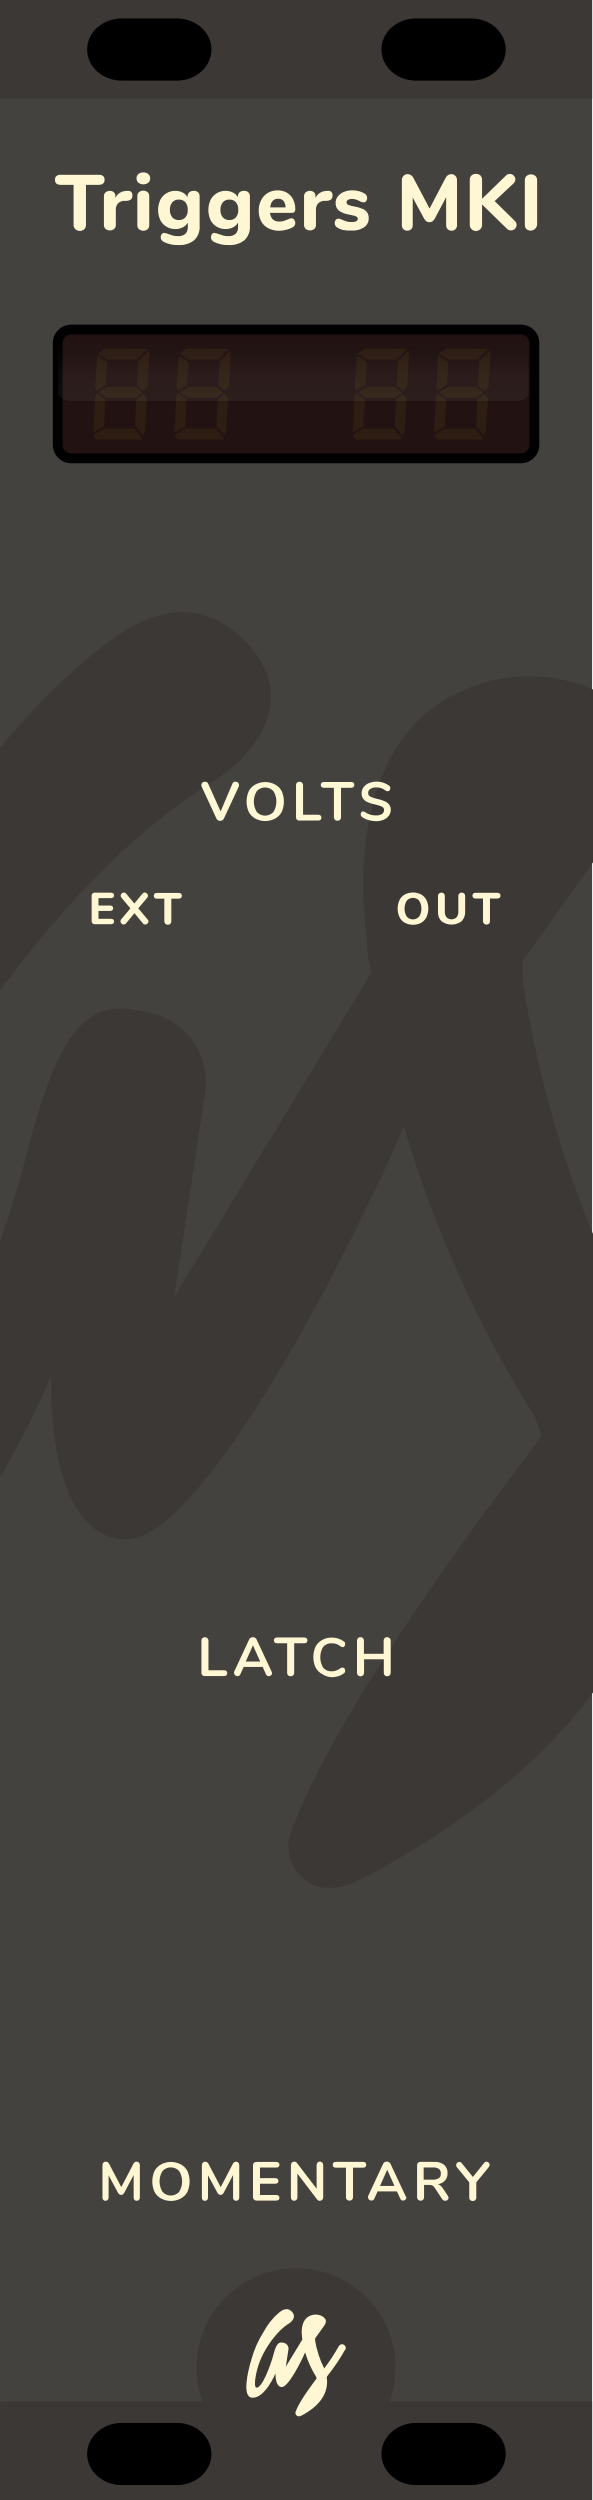
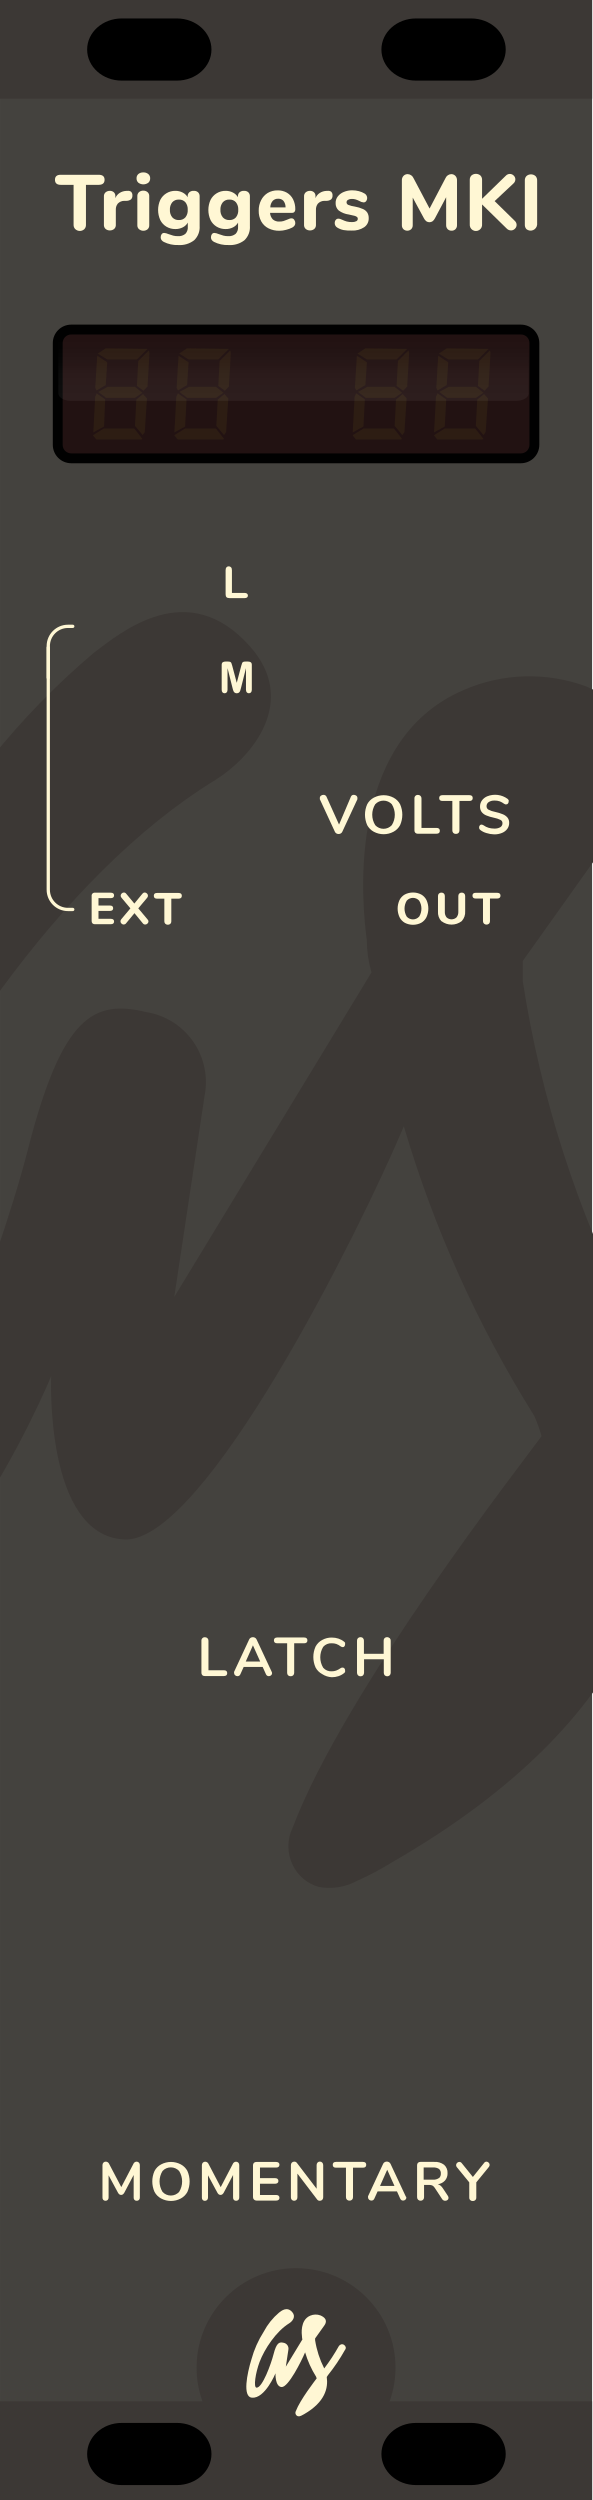
<svg xmlns="http://www.w3.org/2000/svg" xmlns:xlink="http://www.w3.org/1999/xlink" width="90" height="380" viewBox="0 0 23.812 100.542" version="1.1" id="svg4541">
  <defs id="defs4535">
    <linearGradient xlink:href="#linearGradient1003" id="linearGradient1005-6" x1="3.25" y1="84.556" x2="3.25" y2="73.21" gradientUnits="userSpaceOnUse" gradientTransform="matrix(0.9383194,0,0,0.9559716,64.84316,80.26247)" />
    <linearGradient id="linearGradient1003">
      <stop style="stop-color:#ffffff;stop-opacity:0.055" offset="0" id="stop999" />
      <stop id="stop1007" offset="0.43" style="stop-color:#ffffff;stop-opacity:0.039" />
      <stop style="stop-color:#000000;stop-opacity:0;" offset="1" id="stop1001" />
    </linearGradient>
  </defs>
  <g id="layer3" transform="translate(0,8.0744425e-6)">
    <g id="g1199" />
    <rect style="opacity:1;vector-effect:none;fill:#44423e;fill-opacity:1;stroke:none;stroke-width:0.223;stroke-linecap:butt;stroke-linejoin:miter;stroke-miterlimit:4;stroke-dasharray:none;stroke-dashoffset:0;stroke-opacity:1" id="rect1709" width="23.812" height="100.542" x="6.6526909e-06" y="-8.0744421e-06" />
    <g transform="matrix(2.098122,0,0,2.098122,-113.9269,-706.23)" data-name="Layer 2" id="g1661" style="fill:#3c3835;fill-opacity:1">
      <g data-name="Layer 1-2" id="g1659" style="fill:#3c3835;fill-opacity:1">
        <path style="fill:#3c3835;fill-opacity:1" d="m 71.31,357 a 0.91,0.91 0 0 0 -0.41,-0.53 0.77,0.77 0 0 0 -0.64,-0.1 0.91,0.91 0 0 0 -0.53,0.41 43.94,43.94 0 0 1 -3.33,5.08 21.5,21.5 0 0 1 -2.08,-6.45 v -0.39 l 2,-2.81 c 0.24,-0.34 1.26,-1.56 -0.78,-2.45 a 3.15,3.15 0 0 0 -2.36,0.07 c -2.32,1 -1.92,4.26 -1.85,4.79 q 0,0.31 0.09,0.62 l -3.78,6.22 c 0,0 0.49,-3.26 0.58,-3.85 A 1.36,1.36 0 0 0 57.1,356 c -1,-0.24 -1.61,0.06 -2.27,2.65 -0.56,2.19 -2.54,7.64 -3.86,7.6 -0.78,0 -0.24,-3.41 0.68,-5.87 1.12,-2.95 3.78,-7 6.78,-8.83 0.69,-0.43 1.6,-1.5 0.66,-2.56 -1.19,-1.34 -2.46,-0.28 -3,0.13 a 14.68,14.68 0 0 0 -3.49,4.35 22.82,22.82 0 0 0 -2.81,6.33 c -1,3.25 -2.07,8.54 0.1,8.74 3,0.27 5.39,-5.56 5.39,-5.56 0,0 -0.13,3.05 1.4,3.13 1.53,0.08 4.51,-5.9 5.36,-7.92 a 22.36,22.36 0 0 0 2.5,5.55 2.87,2.87 0 0 1 0.14,0.39 c -0.34,0.47 -3.77,4.86 -4.77,7.5 a 0.82,0.82 0 0 0 0,0.72 0.79,0.79 0 0 0 0.5,0.42 1.12,1.12 0 0 0 0.74,-0.12 5.53,5.53 0 0 0 0.66,-0.35 c 4.83,-2.78 5.52,-6 5.17,-8.48 a 2.08,2.08 0 0 1 0.26,-0.4 42.2,42.2 0 0 0 3.89,-5.77 0.76,0.76 0 0 0 0.18,-0.65 z" class="cls-4" id="path1657" />
      </g>
    </g>
    <rect style="opacity:1;vector-effect:none;fill:#3c3835;fill-opacity:1;stroke:none;stroke-width:0.223;stroke-linecap:butt;stroke-linejoin:miter;stroke-miterlimit:4;stroke-dasharray:none;stroke-dashoffset:0;stroke-opacity:1" id="rect1759" width="23.812" height="3.969" x="6.6526909e-06" y="96.573" />
    <rect y="-8.0744421e-06" x="6.6526909e-06" height="3.969" width="23.812" id="rect1806" style="opacity:1;vector-effect:none;fill:#3c3835;fill-opacity:1;stroke:none;stroke-width:0.223;stroke-linecap:butt;stroke-linejoin:miter;stroke-miterlimit:4;stroke-dasharray:none;stroke-dashoffset:0;stroke-opacity:1" />
    <g transform="translate(0,6.702779)" style="display:inline" id="g2195">
      <circle style="opacity:1;vector-effect:none;fill:#3c3835;fill-opacity:1;stroke:none;stroke-width:0.197;stroke-linecap:butt;stroke-linejoin:miter;stroke-miterlimit:4;stroke-dasharray:none;stroke-dashoffset:0;stroke-opacity:1" id="circle1732" cx="11.906" cy="88.516" r="4" />
      <g style="fill:#fff7d4;fill-opacity:1" id="g1738" data-name="Layer 2" transform="matrix(0.1762202,0,0,0.1762202,1.337592,24.78075)">
        <g style="fill:#fff7d4;fill-opacity:1" id="g1736" data-name="Layer 1-2">
          <path id="path1734" class="cls-4" d="m 71.31,357 a 0.91,0.91 0 0 0 -0.41,-0.53 0.77,0.77 0 0 0 -0.64,-0.1 0.91,0.91 0 0 0 -0.53,0.41 43.94,43.94 0 0 1 -3.33,5.08 21.5,21.5 0 0 1 -2.08,-6.45 v -0.39 l 2,-2.81 c 0.24,-0.34 1.26,-1.56 -0.78,-2.45 a 3.15,3.15 0 0 0 -2.36,0.07 c -2.32,1 -1.92,4.26 -1.85,4.79 q 0,0.31 0.09,0.62 l -3.78,6.22 c 0,0 0.49,-3.26 0.58,-3.85 A 1.36,1.36 0 0 0 57.1,356 c -1,-0.24 -1.61,0.06 -2.27,2.65 -0.56,2.19 -2.54,7.64 -3.86,7.6 -0.78,0 -0.24,-3.41 0.68,-5.87 1.12,-2.95 3.78,-7 6.78,-8.83 0.69,-0.43 1.6,-1.5 0.66,-2.56 -1.19,-1.34 -2.46,-0.28 -3,0.13 a 14.68,14.68 0 0 0 -3.49,4.35 22.82,22.82 0 0 0 -2.81,6.33 c -1,3.25 -2.07,8.54 0.1,8.74 3,0.27 5.39,-5.56 5.39,-5.56 0,0 -0.13,3.05 1.4,3.13 1.53,0.08 4.51,-5.9 5.36,-7.92 a 22.36,22.36 0 0 0 2.5,5.55 2.87,2.87 0 0 1 0.14,0.39 c -0.34,0.47 -3.77,4.86 -4.77,7.5 a 0.82,0.82 0 0 0 0,0.72 0.79,0.79 0 0 0 0.5,0.42 1.12,1.12 0 0 0 0.74,-0.12 5.53,5.53 0 0 0 0.66,-0.35 c 4.83,-2.78 5.52,-6 5.17,-8.48 a 2.08,2.08 0 0 1 0.26,-0.4 42.2,42.2 0 0 0 3.89,-5.77 0.76,0.76 0 0 0 0.18,-0.65 z" style="fill:#fff7d4;fill-opacity:1" />
        </g>
      </g>
    </g>
    <rect ry="1.392" y="97.442" x="3.504" height="2.5" width="5" id="rect863" style="display:inline;opacity:1;vector-effect:none;fill:#000000;fill-opacity:1;stroke:none;stroke-width:0.152;stroke-linecap:butt;stroke-linejoin:miter;stroke-miterlimit:4;stroke-dasharray:none;stroke-dashoffset:0;stroke-opacity:1" />
    <path style="display:inline;opacity:1;vector-effect:none;fill:#000000;fill-opacity:1;stroke:none;stroke-width:0.152;stroke-linecap:butt;stroke-linejoin:miter;stroke-miterlimit:4;stroke-dasharray:none;stroke-dashoffset:0;stroke-opacity:1" d="m 16.731,97.442 c -0.771,0 -1.392,0.558 -1.392,1.25 0,0.692 0.621,1.25 1.392,1.25 h 2.215 c 0.771,0 1.392,-0.558 1.392,-1.25 0,-0.692 -0.621,-1.25 -1.392,-1.25 z" id="rect865" />
    <rect style="display:inline;opacity:1;vector-effect:none;fill:#000000;fill-opacity:1;stroke:none;stroke-width:0.152;stroke-linecap:butt;stroke-linejoin:miter;stroke-miterlimit:4;stroke-dasharray:none;stroke-dashoffset:0;stroke-opacity:1" id="rect861" width="5" height="2.5" x="3.504" y="0.742" ry="1.392" />
    <path style="display:inline;opacity:1;vector-effect:none;fill:#000000;fill-opacity:1;stroke:none;stroke-width:0.152;stroke-linecap:butt;stroke-linejoin:miter;stroke-miterlimit:4;stroke-dasharray:none;stroke-dashoffset:0;stroke-opacity:1" d="m 16.731,0.742 c -0.771,0 -1.392,0.558 -1.392,1.25 0,0.693 0.621,1.25 1.392,1.25 h 2.215 c 0.771,0 1.392,-0.558 1.392,-1.25 0,-0.693 -0.621,-1.25 -1.392,-1.25 z" id="path1191" />
-     <g transform="matrix(0.2645833,0,0,0.2645833,-83.4617,-70.70592)" id="g366">
+     <g transform="matrix(0.2645833,0,0,0.2645833,-78.6992,-70.17675)" id="g366">
      <path d="m 31.43,261.76 a 0.59,0.59 0 0 1 0.37,0.13 0.41,0.41 0 0 1 0.17,0.33 0.54,0.54 0 0 1 0,0.21 l -2.3,4.95 a 0.54,0.54 0 0 1 -0.23,0.25 0.66,0.66 0 0 1 -0.66,0 0.54,0.54 0 0 1 -0.23,-0.25 l -2.29,-4.95 a 0.53,0.53 0 0 1 0,-0.2 0.41,0.41 0 0 1 0.17,-0.34 0.62,0.62 0 0 1 0.39,-0.13 0.5,0.5 0 0 1 0.26,0.07 0.47,0.47 0 0 1 0.19,0.21 l 1.91,4.24 L 31,262 a 0.45,0.45 0 0 1 0.43,-0.24 z" transform="translate(319.8,124.29)" style="fill:#fff8d5" id="path356" />
      <path d="m 34.46,267.37 a 2.44,2.44 0 0 1 -1,-1 3.92,3.92 0 0 1 0,-3.18 2.41,2.41 0 0 1 1,-1 3.2,3.2 0 0 1 3,0 2.42,2.42 0 0 1 1,1 3.91,3.91 0 0 1 0,3.18 2.44,2.44 0 0 1 -1,1 3.17,3.17 0 0 1 -3,0 z m 2.74,-1 a 3,3 0 0 0 0,-3.18 1.72,1.72 0 0 0 -2.52,0 3,3 0 0 0 0,3.18 1.71,1.71 0 0 0 2.52,0 z" transform="translate(319.8,124.29)" style="fill:#fff8d5" id="path358" />
      <path d="m 40.77,267.53 a 0.49,0.49 0 0 1 -0.13,-0.37 v -4.86 a 0.5,0.5 0 0 1 0.53,-0.53 0.53,0.53 0 0 1 0.39,0.15 0.52,0.52 0 0 1 0.15,0.39 v 4.48 H 44 c 0.33,0 0.5,0.15 0.5,0.44 0,0.29 -0.17,0.44 -0.5,0.44 h -2.9 a 0.5,0.5 0 0 1 -0.33,-0.14 z" transform="translate(319.8,124.29)" style="fill:#fff8d5" id="path360" />
      <path d="m 46.55,267.56 a 0.52,0.52 0 0 1 -0.15,-0.39 v -4.48 h -1.5 q -0.5,0 -0.5,-0.44 c 0,-0.29 0.17,-0.44 0.5,-0.44 H 49 c 0.33,0 0.5,0.15 0.5,0.44 0,0.29 -0.17,0.44 -0.5,0.44 h -1.52 v 4.48 a 0.5,0.5 0 0 1 -0.53,0.53 0.53,0.53 0 0 1 -0.4,-0.14 z" transform="translate(319.8,124.29)" style="fill:#fff8d5" id="path362" />
      <path d="m 51.58,267.57 a 2.67,2.67 0 0 1 -0.92,-0.46 0.46,0.46 0 0 1 -0.19,-0.4 0.47,0.47 0 0 1 0.1,-0.3 0.31,0.31 0 0 1 0.25,-0.13 0.68,0.68 0 0 1 0.34,0.12 2.46,2.46 0 0 0 0.75,0.37 3,3 0 0 0 0.86,0.12 1.7,1.7 0 0 0 0.93,-0.21 0.69,0.69 0 0 0 0.32,-0.62 0.53,0.53 0 0 0 -0.3,-0.49 4,4 0 0 0 -1,-0.33 6,6 0 0 1 -1.19,-0.36 1.68,1.68 0 0 1 -0.69,-0.53 1.37,1.37 0 0 1 -0.23,-0.82 1.54,1.54 0 0 1 0.29,-0.92 1.9,1.9 0 0 1 0.81,-0.63 3.21,3.21 0 0 1 3.1,0.4 0.63,0.63 0 0 1 0.15,0.18 0.48,0.48 0 0 1 0,0.22 0.47,0.47 0 0 1 -0.1,0.3 0.31,0.31 0 0 1 -0.25,0.13 h -0.15 l -0.19,-0.09 a 2.83,2.83 0 0 0 -0.66,-0.37 2.25,2.25 0 0 0 -0.79,-0.12 1.54,1.54 0 0 0 -0.89,0.23 0.73,0.73 0 0 0 -0.33,0.63 0.58,0.58 0 0 0 0.29,0.52 3.4,3.4 0 0 0 1,0.34 6.68,6.68 0 0 1 1.2,0.37 1.79,1.79 0 0 1 0.71,0.52 1.25,1.25 0 0 1 0.24,0.79 1.5,1.5 0 0 1 -0.29,0.91 1.87,1.87 0 0 1 -0.8,0.61 3,3 0 0 1 -1.19,0.22 4.2,4.2 0 0 1 -1.18,-0.2 z" transform="translate(319.8,124.29)" style="fill:#fff8d5" id="path364" />
    </g>
    <g id="g4012" transform="matrix(0.2645833,0,0,0.2645833,-515.2881,-326.7317)">
      <path d="m 1689.28,677.77 a 2,2 0 0 1 -0.81,-0.86 3.11,3.11 0 0 1 0,-2.6 2,2 0 0 1 0.81,-0.85 2.73,2.73 0 0 1 2.48,0 2,2 0 0 1 0.81,0.85 3.12,3.12 0 0 1 0,2.6 2,2 0 0 1 -0.81,0.86 2.7,2.7 0 0 1 -2.48,0 z m 2.18,-0.94 a 2.33,2.33 0 0 0 0,-2.43 1.27,1.27 0 0 0 -1.89,0 2.36,2.36 0 0 0 0,2.43 1.26,1.26 0 0 0 1.88,0 z" transform="translate(319.8,697.39)" style="fill:#fff7d4" id="path4006" />
      <path d="m 1694.85,677.55 a 2,2 0 0 1 -0.53,-1.52 v -2.33 a 0.49,0.49 0 0 1 0.52,-0.52 0.5,0.5 0 0 1 0.38,0.14 0.52,0.52 0 0 1 0.14,0.38 v 2.37 a 1.28,1.28 0 0 0 0.26,0.87 1.11,1.11 0 0 0 1.52,0 1.28,1.28 0 0 0 0.27,-0.87 v -2.37 a 0.52,0.52 0 0 1 0.14,-0.38 0.5,0.5 0 0 1 0.38,-0.14 0.49,0.49 0 0 1 0.52,0.52 v 2.3 a 2,2 0 0 1 -0.53,1.52 2.52,2.52 0 0 1 -3.07,0 z" transform="translate(319.8,697.39)" style="fill:#fff7d4" id="path4008" />
      <path d="m 1701.31,677.9 a 0.51,0.51 0 0 1 -0.15,-0.38 v -3.44 h -1.1 q -0.5,0 -0.5,-0.44 0,-0.44 0.5,-0.43 h 3.26 q 0.5,0 0.5,0.43 0,0.43 -0.5,0.44 h -1.1 v 3.44 a 0.51,0.51 0 0 1 -0.14,0.38 0.59,0.59 0 0 1 -0.77,0 z" transform="translate(319.8,697.39)" style="fill:#fff7d4" id="path4010" />
    </g>
    <g id="g4047" transform="matrix(0.2645833,0,0,0.2645833,-528.4341,-329.9273)">
      <path d="m 1691.49,689.94 a 0.5,0.5 0 0 1 -0.13,-0.37 v -3.8 a 0.45,0.45 0 0 1 0.5,-0.5 h 2.41 q 0.5,0 0.5,0.41 0,0.41 -0.5,0.42 h -1.87 v 1.12 h 1.73 c 0.34,0 0.5,0.14 0.5,0.41 0,0.27 -0.17,0.41 -0.5,0.41 h -1.73 v 1.2 h 1.87 q 0.5,0 0.5,0.41 0,0.41 -0.5,0.41 h -2.41 a 0.5,0.5 0 0 1 -0.37,-0.12 z" transform="translate(319.8,697.39)" style="fill:#fff7d4" id="path4041" />
      <path d="m 1700,689.62 a 0.46,0.46 0 0 1 -0.15,0.34 0.49,0.49 0 0 1 -0.35,0.15 0.44,0.44 0 0 1 -0.35,-0.17 l -1.28,-1.56 -1.29,1.56 a 0.45,0.45 0 0 1 -0.35,0.17 0.48,0.48 0 0 1 -0.34,-0.15 0.46,0.46 0 0 1 -0.15,-0.34 0.48,0.48 0 0 1 0.12,-0.31 l 1.39,-1.66 -1.35,-1.61 a 0.47,0.47 0 0 1 -0.13,-0.31 0.46,0.46 0 0 1 0.15,-0.34 0.49,0.49 0 0 1 0.34,-0.15 0.45,0.45 0 0 1 0.35,0.18 l 1.24,1.5 1.23,-1.5 a 0.45,0.45 0 0 1 0.35,-0.18 0.48,0.48 0 0 1 0.34,0.15 0.46,0.46 0 0 1 0.15,0.34 0.47,0.47 0 0 1 -0.12,0.31 l -1.35,1.61 1.39,1.66 a 0.47,0.47 0 0 1 0.16,0.31 z" transform="translate(319.8,697.39)" style="fill:#fff7d4" id="path4043" />
      <path d="m 1702.56,690 a 0.51,0.51 0 0 1 -0.15,-0.38 v -3.44 h -1.1 q -0.5,0 -0.5,-0.44 0,-0.44 0.5,-0.43 h 3.26 q 0.5,0 0.5,0.43 0,0.43 -0.5,0.44 h -1.1 v 3.44 a 0.51,0.51 0 0 1 -0.14,0.38 0.59,0.59 0 0 1 -0.77,0 z" transform="translate(319.8,697.39)" style="fill:#fff7d4" id="path4045" />
    </g>
    <g transform="matrix(0.2645833,0,0,0.2645833,-524.9163,-393.3171)" id="g4130">
      <path id="path4108" style="fill:#fff7d4" transform="translate(319.8,697.39)" d="m 1675.58,824 a 0.9,0.9 0 0 1 -0.26,-0.67 v -6.07 h -1.94 q -0.89,0 -0.89,-0.77 0,-0.77 0.89,-0.76 h 5.76 q 0.89,0 0.89,0.76 0,0.76 -0.89,0.77 h -1.94 v 6.07 a 0.91,0.91 0 0 1 -0.25,0.67 1,1 0 0 1 -1.36,0 z" />
      <path id="path4110" style="fill:#fff7d4" transform="translate(319.8,697.39)" d="m 1684.05,818.3 a 0.71,0.71 0 0 1 0.21,0.56 0.8,0.8 0 0 1 -0.19,0.59 1.12,1.12 0 0 1 -0.68,0.24 h -0.36 a 1.37,1.37 0 0 0 -1,0.43 1.41,1.41 0 0 0 -0.29,0.92 v 2.29 a 0.78,0.78 0 0 1 -0.26,0.64 1,1 0 0 1 -0.64,0.22 1,1 0 0 1 -0.65,-0.22 0.78,0.78 0 0 1 -0.26,-0.64 V 819 a 0.75,0.75 0 0 1 0.26,-0.61 1,1 0 0 1 0.64,-0.22 0.88,0.88 0 0 1 0.6,0.21 0.73,0.73 0 0 1 0.24,0.58 v 0.32 a 1.67,1.67 0 0 1 0.65,-0.79 2,2 0 0 1 1,-0.31 h 0.17 a 0.75,0.75 0 0 1 0.56,0.12 z" />
      <path id="path4112" style="fill:#fff7d4" transform="translate(319.8,697.39)" d="m 1685.17,816.94 a 0.85,0.85 0 0 1 -0.28,-0.67 0.83,0.83 0 0 1 0.28,-0.66 1.11,1.11 0 0 1 0.76,-0.24 1.1,1.1 0 0 1 0.75,0.25 0.82,0.82 0 0 1 0.28,0.65 0.85,0.85 0 0 1 -0.28,0.67 1.28,1.28 0 0 1 -1.51,0 z m 0.1,7.07 a 0.78,0.78 0 0 1 -0.26,-0.64 V 819 a 0.78,0.78 0 0 1 0.26,-0.64 1,1 0 0 1 0.65,-0.22 1,1 0 0 1 0.64,0.22 0.78,0.78 0 0 1 0.26,0.64 v 4.38 a 0.78,0.78 0 0 1 -0.26,0.64 1,1 0 0 1 -0.64,0.22 1,1 0 0 1 -0.65,-0.24 z" />
      <path id="path4114" style="fill:#fff7d4" transform="translate(319.8,697.39)" d="m 1694.23,818.38 a 0.81,0.81 0 0 1 0.25,0.62 v 4.52 a 2.73,2.73 0 0 1 -0.83,2.16 3.56,3.56 0 0 1 -2.42,0.73 4.52,4.52 0 0 1 -2.21,-0.48 1,1 0 0 1 -0.34,-0.29 0.67,0.67 0 0 1 -0.12,-0.39 0.8,0.8 0 0 1 0.14,-0.49 0.46,0.46 0 0 1 0.38,-0.19 1.11,1.11 0 0 1 0.31,0.05 l 0.37,0.13 a 7.14,7.14 0 0 0 0.71,0.23 2.78,2.78 0 0 0 0.7,0.08 1.62,1.62 0 0 0 1.14,-0.35 1.38,1.38 0 0 0 0.37,-1.06 V 823 a 1.78,1.78 0 0 1 -0.76,0.72 2.4,2.4 0 0 1 -1.13,0.26 2.58,2.58 0 0 1 -1.36,-0.36 2.46,2.46 0 0 1 -0.93,-1 3.71,3.71 0 0 1 0,-3.08 2.5,2.5 0 0 1 0.93,-1 2.54,2.54 0 0 1 1.36,-0.37 2.38,2.38 0 0 1 1.11,0.26 1.83,1.83 0 0 1 0.76,0.71 V 819 a 0.78,0.78 0 0 1 0.25,-0.61 0.94,0.94 0 0 1 0.65,-0.22 0.91,0.91 0 0 1 0.67,0.21 z m -1.91,3.82 a 1.68,1.68 0 0 0 0.35,-1.14 1.71,1.71 0 0 0 -0.35,-1.15 1.23,1.23 0 0 0 -1,-0.41 1.25,1.25 0 0 0 -1,0.41 1.69,1.69 0 0 0 -0.36,1.15 1.67,1.67 0 0 0 0.36,1.14 1.26,1.26 0 0 0 1,0.41 1.24,1.24 0 0 0 1,-0.41 z" />
      <path id="path4116" style="fill:#fff7d4" transform="translate(319.8,697.39)" d="m 1701.87,818.38 a 0.81,0.81 0 0 1 0.25,0.62 v 4.52 a 2.73,2.73 0 0 1 -0.83,2.16 3.56,3.56 0 0 1 -2.42,0.73 4.52,4.52 0 0 1 -2.21,-0.48 1,1 0 0 1 -0.34,-0.29 0.67,0.67 0 0 1 -0.12,-0.39 0.8,0.8 0 0 1 0.14,-0.49 0.46,0.46 0 0 1 0.38,-0.19 1.11,1.11 0 0 1 0.31,0.05 l 0.37,0.13 a 7.14,7.14 0 0 0 0.71,0.23 2.78,2.78 0 0 0 0.7,0.08 1.62,1.62 0 0 0 1.14,-0.35 1.38,1.38 0 0 0 0.37,-1.06 V 823 a 1.78,1.78 0 0 1 -0.76,0.72 2.4,2.4 0 0 1 -1.13,0.26 2.58,2.58 0 0 1 -1.36,-0.36 2.46,2.46 0 0 1 -0.93,-1 3.71,3.71 0 0 1 0,-3.08 2.5,2.5 0 0 1 0.93,-1 2.54,2.54 0 0 1 1.36,-0.37 2.38,2.38 0 0 1 1.11,0.26 1.83,1.83 0 0 1 0.76,0.71 V 819 a 0.78,0.78 0 0 1 0.25,-0.61 0.94,0.94 0 0 1 0.65,-0.22 0.91,0.91 0 0 1 0.67,0.21 z m -1.87,3.82 a 1.68,1.68 0 0 0 0.35,-1.14 1.71,1.71 0 0 0 -0.35,-1.15 1.23,1.23 0 0 0 -1,-0.41 1.25,1.25 0 0 0 -1,0.41 1.69,1.69 0 0 0 -0.36,1.15 1.67,1.67 0 0 0 0.36,1.14 1.26,1.26 0 0 0 1,0.41 1.24,1.24 0 0 0 1,-0.41 z" />
      <path id="path4118" style="fill:#fff7d4" transform="translate(319.8,697.39)" d="m 1708.87,822.59 a 0.78,0.78 0 0 1 0.15,0.49 0.66,0.66 0 0 1 -0.12,0.38 1,1 0 0 1 -0.34,0.29 4.31,4.31 0 0 1 -0.95,0.35 4.06,4.06 0 0 1 -1,0.14 3.57,3.57 0 0 1 -1.67,-0.37 2.6,2.6 0 0 1 -1.1,-1.06 3.29,3.29 0 0 1 -0.38,-1.63 3.33,3.33 0 0 1 0.37,-1.6 2.72,2.72 0 0 1 1,-1.09 2.89,2.89 0 0 1 1.5,-0.39 2.74,2.74 0 0 1 1.41,0.35 2.42,2.42 0 0 1 0.94,1 3.31,3.31 0 0 1 0.34,1.53 0.58,0.58 0 0 1 -0.13,0.4 0.45,0.45 0 0 1 -0.35,0.14 h -3.36 a 1.6,1.6 0 0 0 0.43,1 1.42,1.42 0 0 0 1,0.32 2.15,2.15 0 0 0 0.62,-0.08 5.93,5.93 0 0 0 0.61,-0.23 l 0.32,-0.13 a 0.87,0.87 0 0 1 0.28,-0.05 0.47,0.47 0 0 1 0.43,0.24 z m -3.28,-2.9 a 1.57,1.57 0 0 0 -0.37,1 h 2.32 a 1.57,1.57 0 0 0 -0.32,-1 1,1 0 0 0 -0.8,-0.32 1.09,1.09 0 0 0 -0.84,0.33 z" />
      <path id="path4120" style="fill:#fff7d4" transform="translate(319.8,697.39)" d="m 1714.47,818.3 a 0.71,0.71 0 0 1 0.21,0.56 0.8,0.8 0 0 1 -0.19,0.59 1.12,1.12 0 0 1 -0.68,0.24 h -0.36 a 1.37,1.37 0 0 0 -1,0.43 1.42,1.42 0 0 0 -0.29,0.92 v 2.29 a 0.78,0.78 0 0 1 -0.26,0.64 1,1 0 0 1 -0.64,0.22 1,1 0 0 1 -0.65,-0.22 0.78,0.78 0 0 1 -0.26,-0.64 V 819 a 0.75,0.75 0 0 1 0.26,-0.61 1,1 0 0 1 0.64,-0.22 0.88,0.88 0 0 1 0.6,0.21 0.73,0.73 0 0 1 0.24,0.58 v 0.32 a 1.66,1.66 0 0 1 0.65,-0.79 2,2 0 0 1 1,-0.31 h 0.17 a 0.75,0.75 0 0 1 0.56,0.12 z" />
      <path id="path4122" style="fill:#fff7d4" transform="translate(319.8,697.39)" d="m 1716.34,824.13 a 2.86,2.86 0 0 1 -0.95,-0.38 0.74,0.74 0 0 1 -0.28,-0.29 0.85,0.85 0 0 1 -0.1,-0.41 0.69,0.69 0 0 1 0.16,-0.46 0.48,0.48 0 0 1 0.38,-0.19 1,1 0 0 1 0.31,0.05 l 0.32,0.13 a 4.3,4.3 0 0 0 0.66,0.25 3,3 0 0 0 0.8,0.09 1.33,1.33 0 0 0 0.65,-0.13 0.4,0.4 0 0 0 0.23,-0.36 0.36,0.36 0 0 0 -0.1,-0.27 1,1 0 0 0 -0.38,-0.19 q -0.28,-0.08 -0.88,-0.2 a 3.3,3.3 0 0 1 -1.54,-0.61 1.43,1.43 0 0 1 -0.47,-1.14 1.55,1.55 0 0 1 0.33,-1 2.19,2.19 0 0 1 0.91,-0.68 3.27,3.27 0 0 1 1.3,-0.25 3.88,3.88 0 0 1 1,0.13 3.23,3.23 0 0 1 0.88,0.37 0.8,0.8 0 0 1 0.22,1.15 0.48,0.48 0 0 1 -0.38,0.19 1.41,1.41 0 0 1 -0.66,-0.22 3.43,3.43 0 0 0 -0.55,-0.23 1.94,1.94 0 0 0 -0.58,-0.08 1.08,1.08 0 0 0 -0.59,0.14 0.43,0.43 0 0 0 -0.22,0.38 0.42,0.42 0 0 0 0.25,0.38 3.94,3.94 0 0 0 1,0.26 5.29,5.29 0 0 1 1.26,0.38 1.53,1.53 0 0 1 0.66,0.56 1.63,1.63 0 0 1 0.2,0.85 1.59,1.59 0 0 1 -0.7,1.36 3.15,3.15 0 0 1 -1.88,0.5 6,6 0 0 1 -1.26,-0.08 z" />
      <path id="path4124" style="fill:#fff7d4" transform="translate(319.8,697.39)" d="m 1733.35,815.89 a 0.93,0.93 0 0 1 0.25,0.67 v 6.82 a 0.84,0.84 0 0 1 -0.23,0.62 0.81,0.81 0 0 1 -0.6,0.23 0.8,0.8 0 0 1 -0.59,-0.23 0.84,0.84 0 0 1 -0.23,-0.62 v -4.24 l -1.7,3.2 a 1.34,1.34 0 0 1 -0.37,0.46 0.84,0.84 0 0 1 -0.94,0 1.29,1.29 0 0 1 -0.37,-0.46 l -1.7,-3.14 v 4.18 a 0.84,0.84 0 0 1 -0.23,0.62 0.88,0.88 0 0 1 -1.19,0 0.84,0.84 0 0 1 -0.23,-0.62 v -6.82 a 0.93,0.93 0 0 1 0.25,-0.67 0.85,0.85 0 0 1 0.64,-0.26 1,1 0 0 1 0.88,0.61 l 2.44,4.62 2.42,-4.62 a 1,1 0 0 1 0.86,-0.61 0.85,0.85 0 0 1 0.64,0.26 z" />
      <path id="path4126" style="fill:#fff7d4" transform="translate(319.8,697.39)" d="m 1742.66,823.35 a 0.8,0.8 0 0 1 -0.26,0.59 0.83,0.83 0 0 1 -0.59,0.25 0.93,0.93 0 0 1 -0.68,-0.31 l -3.72,-3.64 v 3 a 0.94,0.94 0 1 1 -1.87,0 v -6.73 a 0.91,0.91 0 0 1 0.25,-0.67 1.05,1.05 0 0 1 1.37,0 0.91,0.91 0 0 1 0.25,0.67 v 2.87 l 3.62,-3.52 a 0.83,0.83 0 0 1 0.6,-0.26 0.82,0.82 0 0 1 0.59,0.25 0.79,0.79 0 0 1 0.25,0.58 0.84,0.84 0 0 1 -0.29,0.62 l -2.86,2.68 3.06,3 a 0.83,0.83 0 0 1 0.28,0.62 z" />
      <path id="path4128" style="fill:#fff7d4" transform="translate(319.8,697.39)" d="m 1744.16,824 a 0.92,0.92 0 0 1 -0.25,-0.68 v -6.73 a 0.91,0.91 0 0 1 0.25,-0.67 1.05,1.05 0 0 1 1.37,0 0.91,0.91 0 0 1 0.25,0.67 v 6.73 a 1,1 0 0 1 -1.62,0.68 z" />
    </g>
    <g transform="matrix(0.2645833,0,0,0.2645833,-543.3919,-341.4898)" id="g4160">
      <path id="path4150" style="fill:#fff7d4" transform="translate(319.8,697.39)" d="m 1764.71,847.9 a 0.49,0.49 0 0 1 -0.13,-0.37 v -4.86 a 0.5,0.5 0 0 1 0.53,-0.53 0.53,0.53 0 0 1 0.39,0.15 0.52,0.52 0 0 1 0.15,0.39 v 4.48 h 2.35 c 0.33,0 0.5,0.15 0.5,0.44 0,0.29 -0.17,0.44 -0.5,0.44 h -2.9 a 0.5,0.5 0 0 1 -0.39,-0.14 z" />
      <path id="path4152" style="fill:#fff7d4" transform="translate(319.8,697.39)" d="m 1775.32,847.61 a 0.41,0.41 0 0 1 -0.15,0.32 0.52,0.52 0 0 1 -0.35,0.13 0.46,0.46 0 0 1 -0.43,-0.29 l -0.5,-1.11 H 1771 l -0.5,1.11 a 0.47,0.47 0 0 1 -0.18,0.22 0.49,0.49 0 0 1 -0.26,0.07 0.53,0.53 0 0 1 -0.35,-0.13 0.41,0.41 0 0 1 -0.16,-0.32 0.51,0.51 0 0 1 0,-0.22 l 2.29,-4.92 a 0.53,0.53 0 0 1 0.23,-0.25 0.66,0.66 0 0 1 0.66,0 0.54,0.54 0 0 1 0.23,0.25 l 2.3,4.92 a 0.51,0.51 0 0 1 0.06,0.22 z m -4,-1.78 h 2.19 l -1.1,-2.46 z" />
      <path id="path4154" style="fill:#fff7d4" transform="translate(319.8,697.39)" d="m 1777.75,847.93 a 0.52,0.52 0 0 1 -0.14,-0.39 v -4.48 h -1.51 q -0.5,0 -0.5,-0.44 c 0,-0.29 0.17,-0.44 0.5,-0.44 h 4.09 c 0.33,0 0.5,0.15 0.5,0.44 0,0.29 -0.17,0.44 -0.5,0.44 h -1.51 v 4.48 a 0.5,0.5 0 0 1 -0.53,0.53 0.53,0.53 0 0 1 -0.4,-0.14 z" />
      <path id="path4156" style="fill:#fff7d4" transform="translate(319.8,697.39)" d="m 1782.93,847.74 a 2.42,2.42 0 0 1 -1,-1 3.89,3.89 0 0 1 0,-3.18 2.43,2.43 0 0 1 1,-1 2.92,2.92 0 0 1 1.48,-0.37 3.19,3.19 0 0 1 1,0.16 2.66,2.66 0 0 1 0.86,0.47 0.49,0.49 0 0 1 0.15,0.17 0.55,0.55 0 0 1 0,0.22 0.48,0.48 0 0 1 -0.1,0.31 0.3,0.3 0 0 1 -0.24,0.13 0.62,0.62 0 0 1 -0.34,-0.12 2.44,2.44 0 0 0 -0.66,-0.37 2.14,2.14 0 0 0 -0.68,-0.1 1.59,1.59 0 0 0 -1.31,0.54 3.06,3.06 0 0 0 0,3.18 1.59,1.59 0 0 0 1.31,0.54 2,2 0 0 0 0.66,-0.11 3.15,3.15 0 0 0 0.68,-0.37 l 0.17,-0.08 a 0.46,0.46 0 0 1 0.17,0 0.3,0.3 0 0 1 0.24,0.12 0.48,0.48 0 0 1 0.1,0.31 0.55,0.55 0 0 1 0,0.22 0.48,0.48 0 0 1 -0.15,0.18 2.68,2.68 0 0 1 -0.86,0.47 3.22,3.22 0 0 1 -1,0.16 2.92,2.92 0 0 1 -1.48,-0.48 z" />
      <path id="path4158" style="fill:#fff7d4" transform="translate(319.8,697.39)" d="m 1793.21,842.28 a 0.53,0.53 0 0 1 0.14,0.39 v 4.87 a 0.54,0.54 0 0 1 -0.15,0.39 0.56,0.56 0 0 1 -0.76,0 0.55,0.55 0 0 1 -0.14,-0.39 v -2.05 h -3 v 2.05 a 0.54,0.54 0 0 1 -0.15,0.39 0.51,0.51 0 0 1 -0.39,0.15 0.5,0.5 0 0 1 -0.38,-0.15 0.54,0.54 0 0 1 -0.15,-0.39 v -4.87 a 0.53,0.53 0 0 1 0.14,-0.39 0.5,0.5 0 0 1 0.38,-0.15 0.5,0.5 0 0 1 0.53,0.53 v 2 h 3 v -2 a 0.53,0.53 0 0 1 0.14,-0.39 0.57,0.57 0 0 1 0.76,0 z" />
    </g>
    <g transform="matrix(0.2645833,0,0,0.2645833,-543.2965,-327.2023)" id="g4180">
      <path id="path4162" style="fill:#fff7d4" transform="translate(319.8,697.39)" d="m 1754.72,868 a 0.53,0.53 0 0 1 0.14,0.39 v 4.91 a 0.49,0.49 0 0 1 -0.13,0.37 0.48,0.48 0 0 1 -0.35,0.13 0.45,0.45 0 0 1 -0.34,-0.13 0.51,0.51 0 0 1 -0.12,-0.37 v -3.42 l -1.41,2.67 a 0.81,0.81 0 0 1 -0.22,0.27 0.44,0.44 0 0 1 -0.27,0.09 0.46,0.46 0 0 1 -0.27,-0.08 0.76,0.76 0 0 1 -0.22,-0.27 l -1.42,-2.63 v 3.38 a 0.51,0.51 0 0 1 -0.13,0.36 0.5,0.5 0 0 1 -0.68,0 0.51,0.51 0 0 1 -0.12,-0.37 v -4.91 a 0.54,0.54 0 0 1 0.14,-0.39 0.48,0.48 0 0 1 0.37,-0.15 0.56,0.56 0 0 1 0.51,0.36 l 1.84,3.51 1.83,-3.51 a 0.55,0.55 0 0 1 0.49,-0.36 0.5,0.5 0 0 1 0.36,0.15 z" />
      <path id="path4164" style="fill:#fff7d4" transform="translate(319.8,697.39)" d="m 1758.09,873.45 a 2.44,2.44 0 0 1 -1,-1 3.91,3.91 0 0 1 0,-3.18 2.42,2.42 0 0 1 1,-1 3.2,3.2 0 0 1 3,0 2.43,2.43 0 0 1 1,1 3.92,3.92 0 0 1 0,3.18 2.45,2.45 0 0 1 -1,1 3.17,3.17 0 0 1 -3,0 z m 2.74,-1 a 3,3 0 0 0 0,-3.18 1.72,1.72 0 0 0 -2.52,0 3,3 0 0 0 0,3.18 1.71,1.71 0 0 0 2.52,0 z" />
      <path id="path4166" style="fill:#fff7d4" transform="translate(319.8,697.39)" d="m 1769.83,868 a 0.53,0.53 0 0 1 0.14,0.39 v 4.91 a 0.5,0.5 0 0 1 -0.13,0.37 0.48,0.48 0 0 1 -0.35,0.13 0.45,0.45 0 0 1 -0.34,-0.13 0.51,0.51 0 0 1 -0.12,-0.37 v -3.42 l -1.41,2.67 a 0.82,0.82 0 0 1 -0.22,0.27 0.44,0.44 0 0 1 -0.27,0.09 0.46,0.46 0 0 1 -0.27,-0.08 0.76,0.76 0 0 1 -0.22,-0.27 l -1.42,-2.63 v 3.38 a 0.51,0.51 0 0 1 -0.13,0.36 0.45,0.45 0 0 1 -0.34,0.14 0.45,0.45 0 0 1 -0.34,-0.13 0.51,0.51 0 0 1 -0.12,-0.37 v -4.91 a 0.54,0.54 0 0 1 0.14,-0.39 0.49,0.49 0 0 1 0.37,-0.15 0.56,0.56 0 0 1 0.51,0.36 l 1.84,3.51 1.83,-3.51 a 0.55,0.55 0 0 1 0.49,-0.36 0.5,0.5 0 0 1 0.36,0.14 z" />
      <path id="path4168" style="fill:#fff7d4" transform="translate(319.8,697.39)" d="m 1772.2,873.61 a 0.49,0.49 0 0 1 -0.14,-0.37 v -4.84 a 0.49,0.49 0 0 1 0.14,-0.37 0.52,0.52 0 0 1 0.38,-0.13 h 3 a 0.58,0.58 0 0 1 0.37,0.11 0.37,0.37 0 0 1 0.13,0.31 0.39,0.39 0 0 1 -0.13,0.32 0.56,0.56 0 0 1 -0.37,0.11 h -2.46 v 1.61 h 2.3 a 0.57,0.57 0 0 1 0.37,0.11 0.38,0.38 0 0 1 0.13,0.32 0.37,0.37 0 0 1 -0.13,0.31 0.58,0.58 0 0 1 -0.37,0.11 h -2.3 v 1.71 h 2.46 a 0.56,0.56 0 0 1 0.37,0.11 0.39,0.39 0 0 1 0.13,0.32 0.37,0.37 0 0 1 -0.13,0.31 0.57,0.57 0 0 1 -0.37,0.11 h -3 a 0.52,0.52 0 0 1 -0.38,-0.16 z" />
      <path id="path4170" style="fill:#fff7d4" transform="translate(319.8,697.39)" d="m 1782.59,868 a 0.54,0.54 0 0 1 0.14,0.39 v 4.87 a 0.55,0.55 0 0 1 -0.14,0.39 0.48,0.48 0 0 1 -0.37,0.15 0.47,0.47 0 0 1 -0.41,-0.19 l -3,-3.94 v 3.59 a 0.56,0.56 0 0 1 -0.13,0.39 0.52,0.52 0 0 1 -0.73,0 0.56,0.56 0 0 1 -0.13,-0.39 v -4.87 a 0.53,0.53 0 0 1 0.14,-0.39 0.5,0.5 0 0 1 0.37,-0.15 0.47,0.47 0 0 1 0.4,0.19 l 3,3.93 v -3.59 a 0.54,0.54 0 0 1 0.14,-0.39 0.48,0.48 0 0 1 0.36,-0.15 0.49,0.49 0 0 1 0.36,0.16 z" />
      <path id="path4172" style="fill:#fff7d4" transform="translate(319.8,697.39)" d="m 1786.34,873.64 a 0.52,0.52 0 0 1 -0.15,-0.39 v -4.48 h -1.51 q -0.5,0 -0.5,-0.44 0,-0.44 0.5,-0.44 h 4.09 q 0.5,0 0.5,0.44 0,0.44 -0.5,0.44 h -1.51 v 4.48 a 0.5,0.5 0 0 1 -0.53,0.53 0.53,0.53 0 0 1 -0.39,-0.14 z" />
      <path id="path4174" style="fill:#fff7d4" transform="translate(319.8,697.39)" d="m 1795.37,873.32 a 0.41,0.41 0 0 1 -0.15,0.32 0.52,0.52 0 0 1 -0.35,0.13 0.48,0.48 0 0 1 -0.25,-0.07 0.48,0.48 0 0 1 -0.18,-0.22 l -0.5,-1.11 H 1791 l -0.5,1.11 a 0.48,0.48 0 0 1 -0.18,0.22 0.49,0.49 0 0 1 -0.26,0.07 0.53,0.53 0 0 1 -0.35,-0.13 0.41,0.41 0 0 1 -0.16,-0.32 0.51,0.51 0 0 1 0,-0.22 l 2.29,-4.92 a 0.54,0.54 0 0 1 0.23,-0.25 0.66,0.66 0 0 1 0.66,0 0.54,0.54 0 0 1 0.23,0.25 l 2.3,4.92 a 0.51,0.51 0 0 1 0.11,0.22 z m -4,-1.78 h 2.19 l -1.1,-2.46 z" />
      <path id="path4176" style="fill:#fff7d4" transform="translate(319.8,697.39)" d="m 1801.78,873.36 a 0.39,0.39 0 0 1 -0.15,0.32 0.55,0.55 0 0 1 -0.36,0.12 0.54,0.54 0 0 1 -0.46,-0.25 l -1.1,-1.68 a 1.08,1.08 0 0 0 -0.35,-0.37 1,1 0 0 0 -0.49,-0.11 h -0.81 v 1.86 a 0.54,0.54 0 0 1 -0.14,0.39 0.51,0.51 0 0 1 -0.38,0.15 0.52,0.52 0 0 1 -0.39,-0.15 0.53,0.53 0 0 1 -0.15,-0.39 v -4.86 a 0.5,0.5 0 0 1 0.14,-0.37 0.52,0.52 0 0 1 0.38,-0.13 h 2.08 a 2.26,2.26 0 0 1 1.51,0.44 1.59,1.59 0 0 1 0.52,1.28 1.62,1.62 0 0 1 -0.39,1.12 1.83,1.83 0 0 1 -1.09,0.56 1.05,1.05 0 0 1 0.42,0.21 1.85,1.85 0 0 1 0.36,0.42 l 0.76,1.15 a 0.53,0.53 0 0 1 0.09,0.29 z m -1.45,-3 a 0.85,0.85 0 0 0 0.28,-0.7 0.83,0.83 0 0 0 -0.28,-0.7 1.45,1.45 0 0 0 -0.89,-0.22 H 1798 v 1.85 h 1.39 a 1.4,1.4 0 0 0 0.94,-0.25 z" />
      <path id="path4178" style="fill:#fff7d4" transform="translate(319.8,697.39)" d="m 1807.54,867.85 a 0.48,0.48 0 0 1 0.34,0.15 0.46,0.46 0 0 1 0.15,0.34 0.49,0.49 0 0 1 -0.12,0.32 L 1806,871 v 2.3 a 0.52,0.52 0 0 1 -0.15,0.4 0.53,0.53 0 0 1 -0.38,0.14 0.54,0.54 0 0 1 -0.39,-0.14 0.52,0.52 0 0 1 -0.15,-0.4 V 871 l -1.88,-2.3 a 0.49,0.49 0 0 1 -0.12,-0.32 0.46,0.46 0 0 1 0.15,-0.34 0.48,0.48 0 0 1 0.34,-0.15 0.45,0.45 0 0 1 0.36,0.18 l 1.7,2.11 1.69,-2.11 a 0.45,0.45 0 0 1 0.37,-0.22 z" />
    </g>
    <g id="g28" transform="matrix(0.2645833,0,0,0.2645833,1.456531,-6.116159)">
      <g id="g12">
        <rect class="cls-1" x="3.25" y="73.21" width="72.47" height="19.57" rx="2.04" ry="2.04" id="rect8" style="fill:#221212" />
        <path class="cls-2" d="m 94.37,158.32 a 1.29,1.29 0 0 1 1.29,1.29 v 15.49 a 1.29,1.29 0 0 1 -1.29,1.29 H 26 A 1.29,1.29 0 0 1 24.71,175.1 V 159.61 A 1.29,1.29 0 0 1 26,158.32 h 68.37 m 0,-1.5 H 26 a 2.8,2.8 0 0 0 -2.79,2.79 v 15.49 a 2.8,2.8 0 0 0 2.79,2.79 h 68.37 a 2.8,2.8 0 0 0 2.79,-2.79 v -15.49 a 2.8,2.8 0 0 0 -2.79,-2.79 z" transform="translate(-20.69,-84.36)" id="path10" style="fill:#010101" />
      </g>
      <g id="g26">
        <path class="cls-3" d="m 29.86,167.26 1.31,0.92 -0.17,4.13 -1.63,0.89 0.28,-5.39 a 0.92,0.92 0 0 1 0.12,-0.27 0.89,0.89 0 0 0 0.09,-0.28 z m 1.1,5.35 h 4.62 l 0.59,0.73 c 0.26,0.33 0.45,0.57 0.56,0.73 0.11,0.16 0.09,0.1 0.09,0.12 0,0.02 -0.06,0.09 -0.17,0.09 h -6.83 a 2.49,2.49 0 0 0 -0.19,-0.23 1.34,1.34 0 0 1 -0.18,-0.23 0.34,0.34 0 0 1 -0.12,-0.2 v 0 z m -1,-11.07 1.52,1 -0.22,3.46 -1.4,0.83 -0.2,-0.42 z m 1.29,-1.12 6.36,0.09 -1.61,1.6 h -4.53 l -1.42,-0.89 z m 0.3,5.85 h 4.13 l 1.15,0.9 -1.13,0.78 h -4.4 a 6.78,6.78 0 0 0 -0.63,-0.49 l -0.54,-0.41 z m 5.37,1.1 0.6,0.67 -0.33,5.11 -0.32,0.46 -1.17,-1.4 0.21,-4 z m 0.89,-6.63 a 1.26,1.26 0 0 1 0.09,0.28 c 0,0.58 -0.07,1.45 -0.14,2.59 -0.07,1.14 -0.11,2 -0.15,2.61 l -0.62,0.65 -1,-0.74 0.21,-3.79 z" transform="translate(-20.69,-84.36)" id="path14" style="fill:#2d1d13" />
        <path class="cls-3" d="m 21.54,82.9 1.31,0.92 -0.22,4.13 -1.63,0.89 0.29,-5.39 a 0.92,0.92 0 0 1 0.12,-0.27 1.92,1.92 0 0 0 0.13,-0.28 z m 1.09,5.35 h 4.68 l 0.58,0.73 0.57,0.73 q 0.09,0.09 0.09,0.12 0,0.03 -0.18,0.09 H 21.5 L 21.31,89.69 A 1,1 0 0 1 21.13,89.46 0.32,0.32 0 0 1 21,89.26 v 0 z m -1,-11.07 1.53,1 -0.22,3.46 -1.4,0.83 -0.2,-0.42 z m 1.3,-1.12 6.36,0.09 -1.61,1.6 h -4.53 l -1.42,-0.89 z m 0.3,5.85 h 4.08 l 1.15,0.9 -1.13,0.78 h -4.4 A 6.78,6.78 0 0 0 22.3,83.1 c -0.28,-0.2 -0.46,-0.34 -0.54,-0.41 z m 5.37,1.1 0.6,0.67 -0.34,5.11 -0.31,0.46 -1.17,-1.4 0.21,-4 z m 0.88,-6.63 a 1.26,1.26 0 0 1 0.09,0.28 c 0,0.58 -0.06,1.45 -0.13,2.59 -0.07,1.14 -0.11,2 -0.15,2.61 l -0.62,0.65 -1,-0.74 0.21,-3.79 z" id="path16" style="fill:#2d1d13" />
        <path class="cls-3" d="m 48.64,82.9 1.31,0.92 -0.21,4.13 -1.63,0.89 0.28,-5.39 a 0.92,0.92 0 0 1 0.12,-0.27 1.22,1.22 0 0 0 0.13,-0.28 z m 1.1,5.35 h 4.62 l 0.59,0.73 0.56,0.73 q 0.09,0.09 0.09,0.12 0,0.03 -0.18,0.09 H 48.6 l -0.19,-0.23 a 1.34,1.34 0 0 1 -0.18,-0.23 0.34,0.34 0 0 1 -0.12,-0.2 v 0 z m -1,-11.07 1.52,1 -0.22,3.46 -1.4,0.83 -0.2,-0.42 z m 1.29,-1.12 6.36,0.09 -1.61,1.6 h -4.53 l -1.42,-0.89 z m 0.3,5.85 h 4.13 l 1.15,0.9 -1.13,0.78 h -4.4 A 6.78,6.78 0 0 0 49.45,83.1 l -0.54,-0.41 z m 5.37,1.1 0.6,0.67 -0.33,5.11 -0.32,0.46 -1.17,-1.4 0.21,-4 z m 0.89,-6.63 a 1.26,1.26 0 0 1 0.09,0.28 c 0,0.58 -0.07,1.45 -0.14,2.59 -0.07,1.14 -0.11,2 -0.15,2.61 l -0.62,0.65 -1,-0.74 0.21,-3.79 z" id="path22" style="fill:#2d1d13" />
        <path class="cls-3" d="m 81.69,167.26 1.32,0.92 -0.22,4.13 -1.63,0.89 0.29,-5.39 a 0.92,0.92 0 0 1 0.12,-0.27 1.07,1.07 0 0 0 0.12,-0.28 z m 1.1,5.35 h 4.63 l 0.58,0.73 0.57,0.73 q 0.09,0.09 0.09,0.12 0,0.03 -0.18,0.09 h -6.82 a 2.91,2.91 0 0 0 -0.2,-0.23 1.2,1.2 0 0 1 -0.17,-0.23 0.32,0.32 0 0 1 -0.13,-0.2 v 0 z m -1,-11.07 1.53,1 -0.23,3.46 -1.4,0.83 -0.19,-0.42 z m 1.3,-1.12 6.36,0.09 -1.61,1.6 h -4.53 l -1.42,-0.89 z m 0.3,5.85 h 4.13 l 1.15,0.9 -1.14,0.78 h -4.4 a 6.78,6.78 0 0 0 -0.63,-0.49 c -0.28,-0.2 -0.46,-0.34 -0.54,-0.41 z m 5.37,1.1 0.6,0.67 -0.36,5.11 -0.32,0.46 -1.17,-1.4 0.22,-4 z m 0.88,-6.63 a 1.26,1.26 0 0 1 0.09,0.28 c 0,0.58 -0.07,1.45 -0.13,2.59 -0.06,1.14 -0.12,2 -0.15,2.61 l -0.62,0.65 -1,-0.74 0.21,-3.79 z" transform="translate(-20.69,-84.36)" id="path24" style="fill:#2d1d13" />
      </g>
      <g style="display:inline" transform="translate(-64.531,-76.54561)" id="g2410">
        <rect style="display:inline;fill:url(#linearGradient1005-6);fill-opacity:1;stroke-width:0.721" id="rect997-0" ry="1.131" rx="1.914" height="10.337" width="71.494" y="150.249" x="67.893" class="cls-1" />
      </g>
    </g>
+     <path style="fill:none;stroke:#fff7d4;stroke-width:0.132px;stroke-linecap:round;stroke-miterlimit:10" d="M 2.926,25.189 H 2.735 c -0.438,0 -0.794,0.355 -0.794,0.794 l -1.524e-4,1.273" id="rect988-8" />
+     <path id="path894" d="M 2.926,36.576 H 2.735 c -0.438,0 -0.794,-0.355 -0.794,-0.794 l -1.524e-4,-9.74" style="fill:none;stroke:#fff7d4;stroke-width:0.132px;stroke-linecap:round;stroke-miterlimit:10" />
+     <path d="m 9.327,22.932 v 0.914 h 0.516 q 0.062,0 0.094,0.03 0.033,0.03 0.033,0.075 0,0.046 -0.033,0.075 -0.033,0.028 -0.095,0.028 H 9.229 q -0.083,0 -0.12,-0.037 -0.036,-0.037 -0.036,-0.119 v -0.967 q 0,-0.077 0.034,-0.116 0.035,-0.039 0.092,-0.039 0.057,0 0.092,0.039 0.036,0.038 0.036,0.116 z" id="path971" style="font-style:normal;font-variant:normal;font-weight:normal;font-stretch:normal;font-size:medium;line-height:125%;font-family:'Arial Rounded MT Bold';-inkscape-font-specification:'Arial Rounded MT Bold, Normal';text-align:end;letter-spacing:0px;word-spacing:0px;writing-mode:lr-tb;text-anchor:end;fill:#fff7d4;fill-opacity:1;stroke:none;stroke-width:0.234px;stroke-linecap:butt;stroke-linejoin:miter;stroke-opacity:1" />
+     <path id="path973" style="font-style:normal;font-variant:normal;font-weight:normal;font-stretch:normal;font-size:10px;line-height:125%;font-family:'Arial Rounded MT Bold';-inkscape-font-specification:'Arial Rounded MT Bold, Normal';text-align:start;letter-spacing:0px;word-spacing:0px;writing-mode:lr-tb;text-anchor:start;fill:#fff7d4;fill-opacity:1;stroke:none;stroke-width:0.175px;stroke-linecap:butt;stroke-linejoin:miter;stroke-opacity:1" d="m 9.351,27.67 -0.201,-0.8 v 0.867 q 0,0.072 -0.033,0.108 -0.032,0.036 -0.085,0.036 -0.051,0 -0.084,-0.035 -0.033,-0.036 -0.033,-0.109 v -0.993 q 0,-0.082 0.043,-0.11 0.043,-0.029 0.116,-0.029 h 0.079 q 0.071,0 0.103,0.013 0.033,0.013 0.048,0.046 0.015,0.033 0.035,0.109 l 0.182,0.688 0.182,-0.688 q 0.02,-0.075 0.035,-0.109 0.015,-0.033 0.047,-0.046 0.033,-0.013 0.104,-0.013 h 0.079 q 0.073,0 0.116,0.029 0.043,0.028 0.043,0.11 v 0.993 q 0,0.072 -0.033,0.108 -0.032,0.036 -0.086,0.036 -0.051,0 -0.083,-0.036 -0.033,-0.036 -0.033,-0.108 V 26.87 l -0.201,0.8 q -0.02,0.078 -0.033,0.115 -0.012,0.036 -0.045,0.066 -0.033,0.03 -0.092,0.03 -0.045,0 -0.075,-0.02 -0.031,-0.019 -0.048,-0.049 -0.017,-0.03 -0.027,-0.066 -0.009,-0.037 -0.02,-0.076 z" />
  </g>
  <g id="layer1" transform="translate(5.559749,-98.96828)" />
  <g id="layer2" transform="translate(0,8.0744425e-6)" />
</svg>
